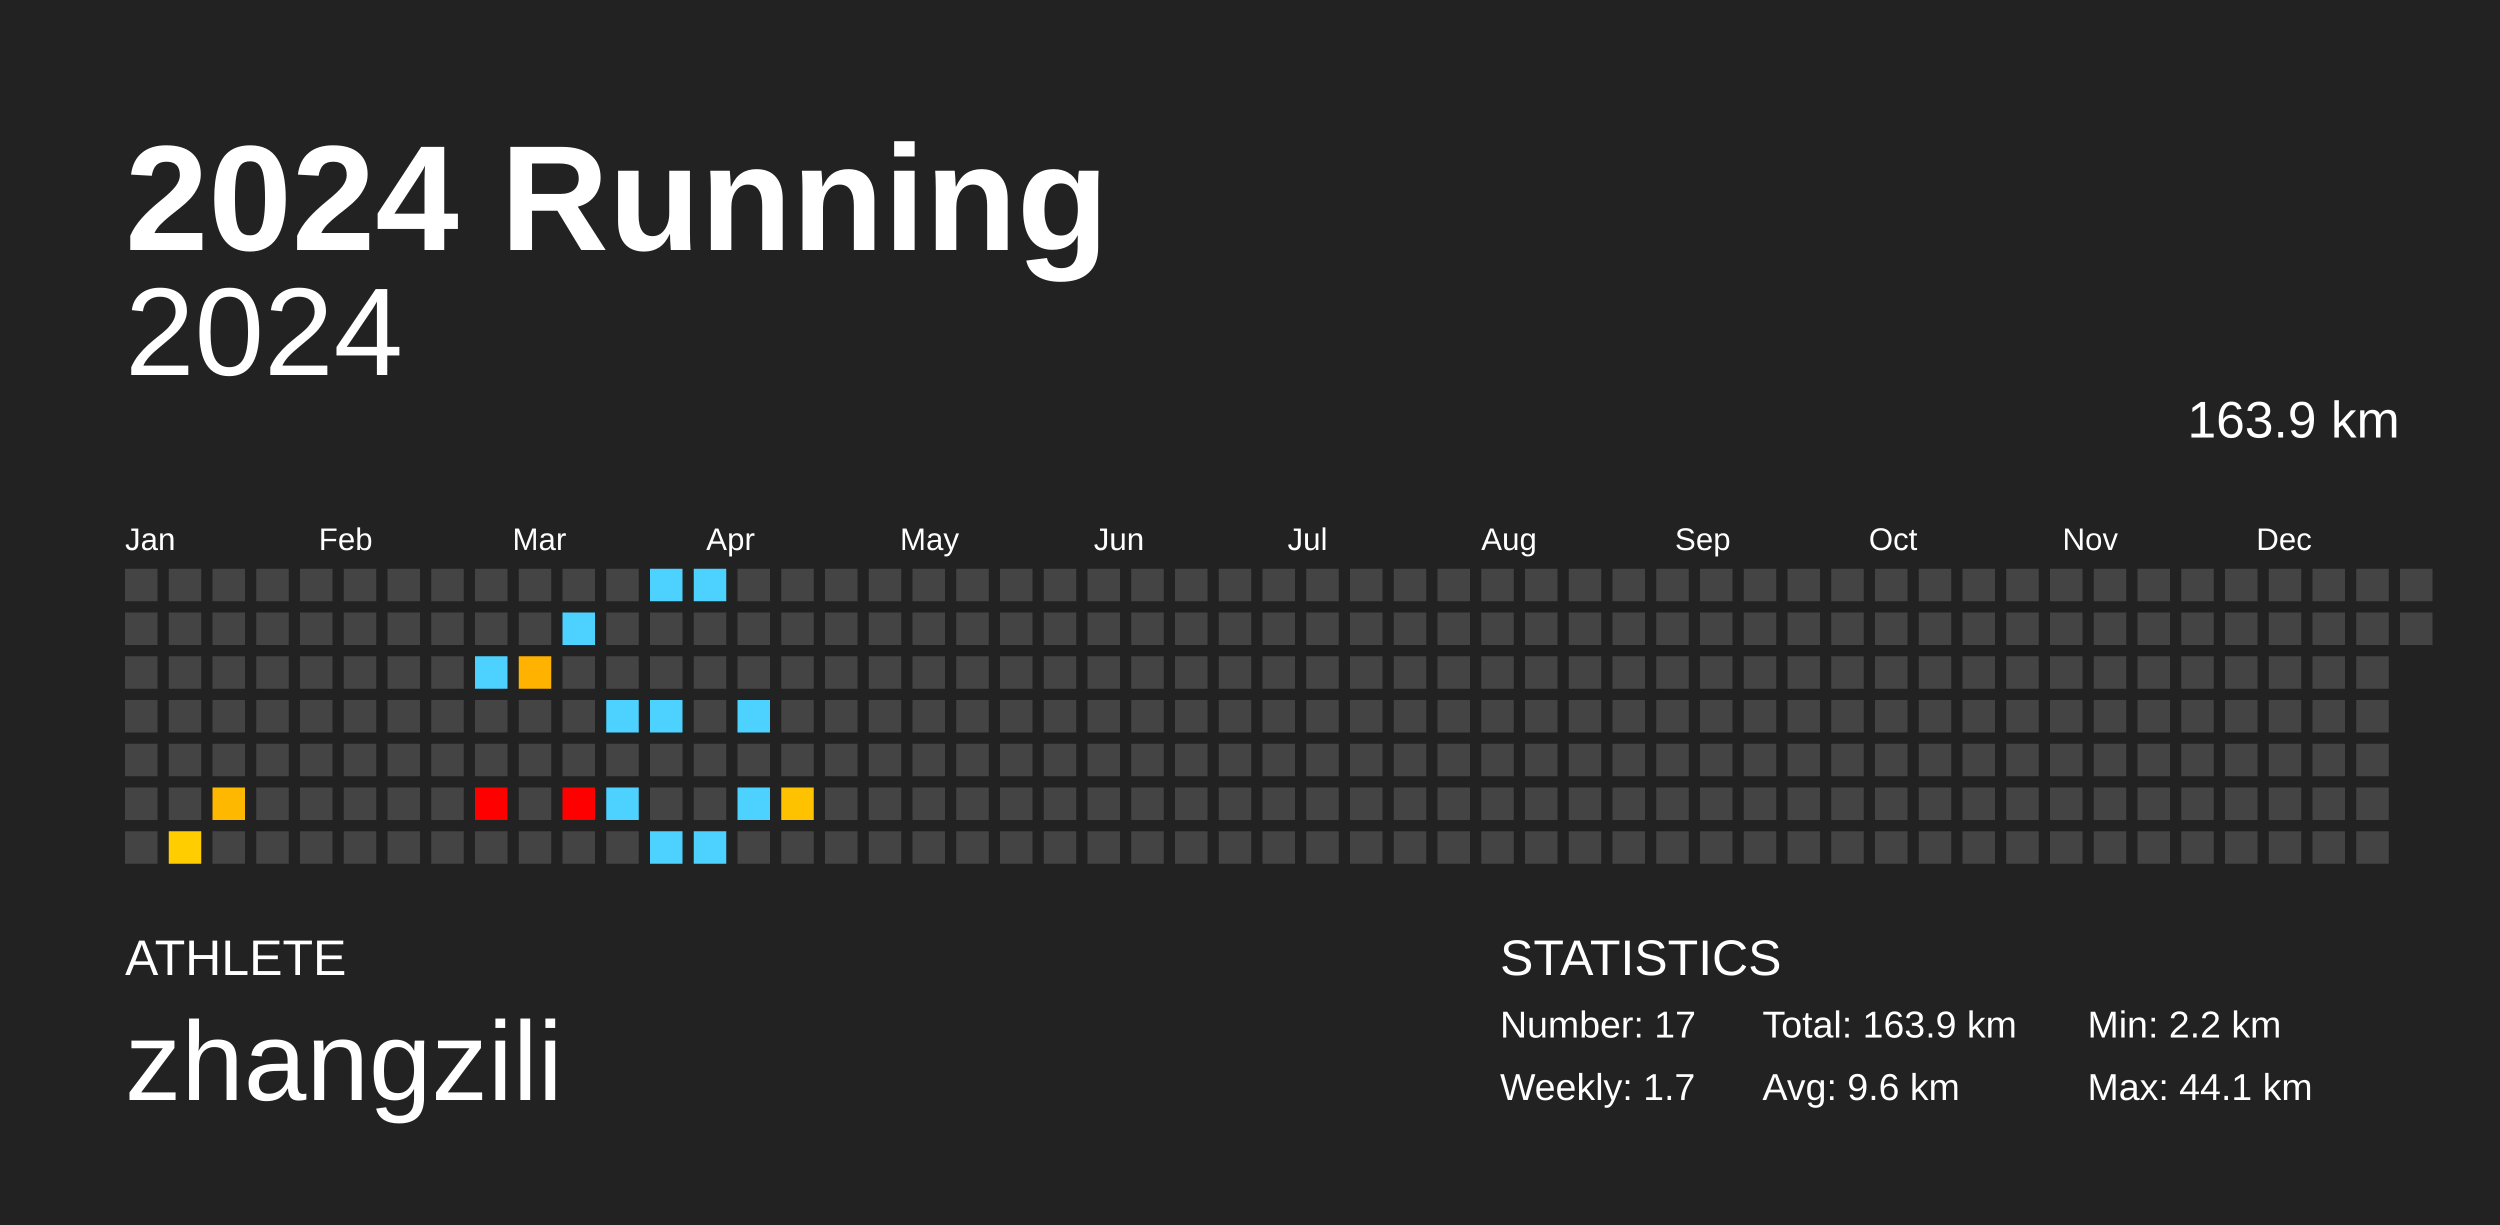
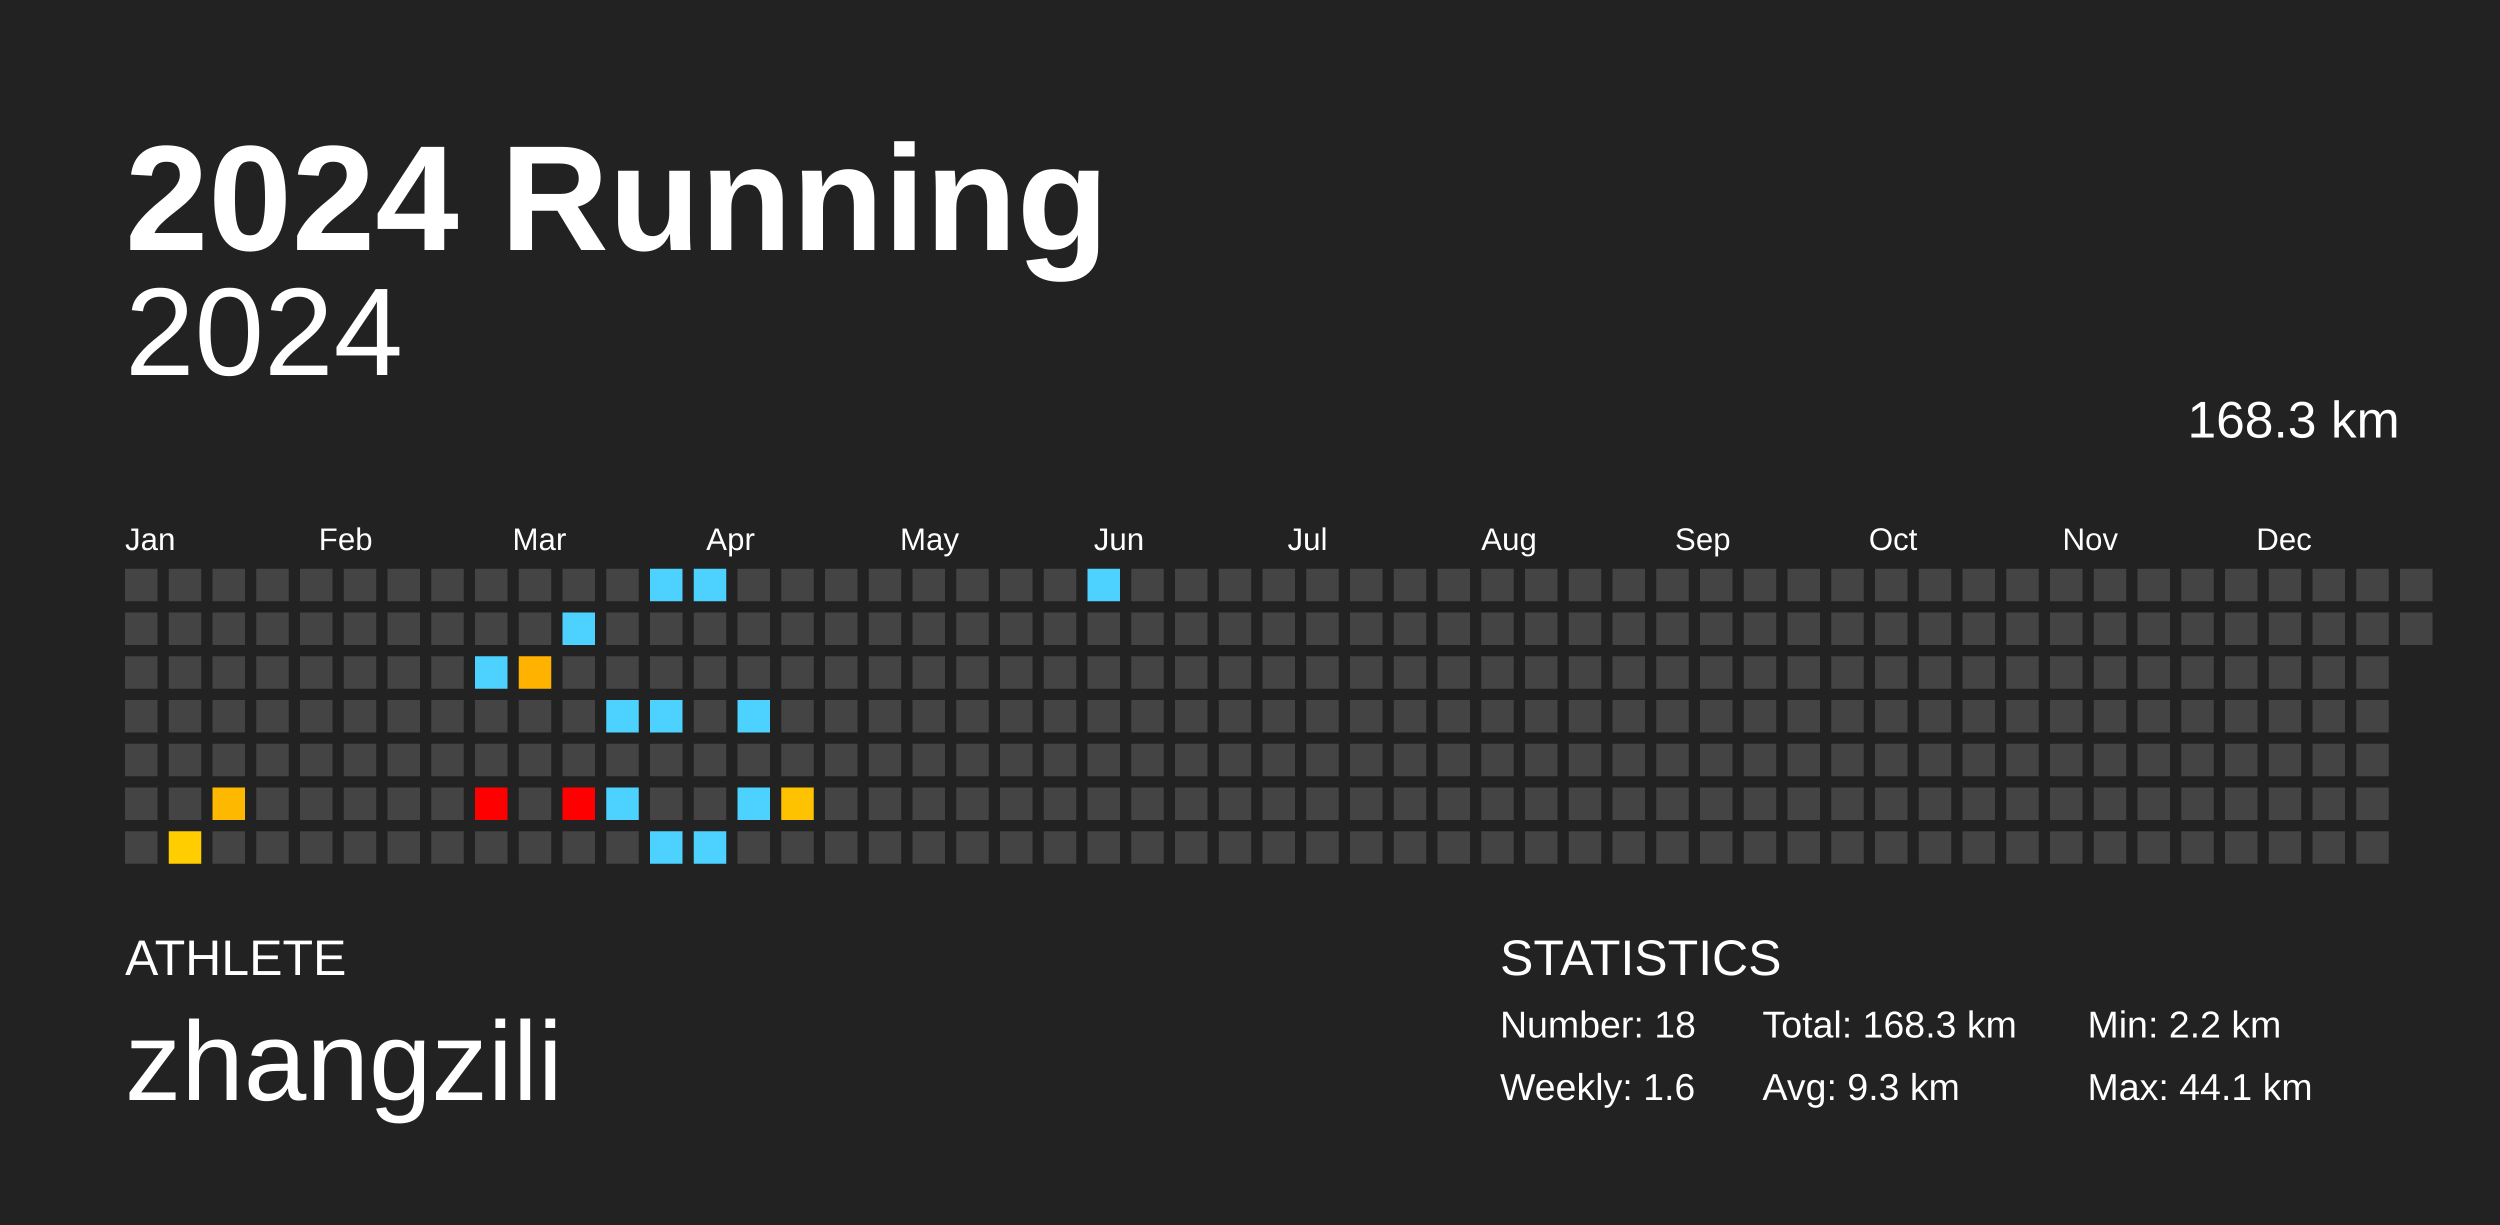
<svg xmlns="http://www.w3.org/2000/svg" baseProfile="full" height="98mm" version="1.1" viewBox="0,0,200,98" width="200mm">
  <defs />
  <rect fill="#222222" height="98" width="200" x="0" y="0" />
  <text fill="#FFFFFF" style="font-size:12px; font-family:Arial; font-weight:bold;" x="10" y="20">2024 Running</text>
  <text fill="#FFFFFF" style="font-size:4px; font-family:Arial" x="10" y="78">ATHLETE</text>
  <text fill="#FFFFFF" style="font-size:9px; font-family:Arial" x="10" y="88">zhangzili</text>
  <text fill="#FFFFFF" style="font-size:4px; font-family:Arial" x="120" y="78">STATISTICS</text>
-   <text fill="#FFFFFF" style="font-size:3px; font-family:Arial" x="120" y="83">Number: 17</text>
-   <text fill="#FFFFFF" style="font-size:3px; font-family:Arial" x="120" y="88">Weekly: 1.7</text>
-   <text fill="#FFFFFF" style="font-size:3px; font-family:Arial" x="141" y="83">Total: 163.9 km</text>
-   <text fill="#FFFFFF" style="font-size:3px; font-family:Arial" x="141" y="88">Avg: 9.6 km</text>
+   <text fill="#FFFFFF" style="font-size:3px; font-family:Arial" x="120" y="83">Number: 18</text>
+   <text fill="#FFFFFF" style="font-size:3px; font-family:Arial" x="120" y="88">Weekly: 1.6</text>
+   <text fill="#FFFFFF" style="font-size:3px; font-family:Arial" x="141" y="83">Total: 168.3 km</text>
+   <text fill="#FFFFFF" style="font-size:3px; font-family:Arial" x="141" y="88">Avg: 9.3 km</text>
  <text fill="#FFFFFF" style="font-size:3px; font-family:Arial" x="167" y="83">Min: 2.2 km</text>
  <text fill="#FFFFFF" style="font-size:3px; font-family:Arial" x="167" y="88">Max: 44.1 km</text>
  <text alignment-baseline="hanging" fill="#FFFFFF" style="font-size:10.0px; font-family:Arial;" x="10" y="30">2024</text>
-   <text alignment-baseline="hanging" fill="#FFFFFF" style="font-size:4.125px; font-family:Arial;" x="175" y="35">163.9 km</text>
+   <text alignment-baseline="hanging" fill="#FFFFFF" style="font-size:4.125px; font-family:Arial;" x="175" y="35">168.3 km</text>
  <text fill="#FFFFFF" style="font-size:2.5px; font-family:Arial" x="10.0" y="44">Jan</text>
  <text fill="#FFFFFF" style="font-size:2.5px; font-family:Arial" x="25.5" y="44">Feb</text>
  <text fill="#FFFFFF" style="font-size:2.5px; font-family:Arial" x="41.0" y="44">Mar</text>
  <text fill="#FFFFFF" style="font-size:2.5px; font-family:Arial" x="56.5" y="44">Apr</text>
  <text fill="#FFFFFF" style="font-size:2.5px; font-family:Arial" x="72.0" y="44">May</text>
  <text fill="#FFFFFF" style="font-size:2.5px; font-family:Arial" x="87.5" y="44">Jun</text>
  <text fill="#FFFFFF" style="font-size:2.5px; font-family:Arial" x="103.0" y="44">Jul</text>
  <text fill="#FFFFFF" style="font-size:2.5px; font-family:Arial" x="118.5" y="44">Aug</text>
  <text fill="#FFFFFF" style="font-size:2.5px; font-family:Arial" x="134.0" y="44">Sep</text>
  <text fill="#FFFFFF" style="font-size:2.5px; font-family:Arial" x="149.5" y="44">Oct</text>
  <text fill="#FFFFFF" style="font-size:2.5px; font-family:Arial" x="165.0" y="44">Nov</text>
  <text fill="#FFFFFF" style="font-size:2.5px; font-family:Arial" x="180.5" y="44">Dec</text>
  <rect fill="#444444" height="2.6" width="2.6" x="10.0" y="45.5" />
  <rect fill="#444444" height="2.6" width="2.6" x="10.0" y="49.0" />
  <rect fill="#444444" height="2.6" width="2.6" x="10.0" y="52.5" />
  <rect fill="#444444" height="2.6" width="2.6" x="10.0" y="56.0" />
  <rect fill="#444444" height="2.6" width="2.6" x="10.0" y="59.5" />
  <rect fill="#444444" height="2.6" width="2.6" x="10.0" y="63.0" />
  <rect fill="#444444" height="2.6" width="2.6" x="10.0" y="66.5" />
  <rect fill="#444444" height="2.6" width="2.6" x="13.5" y="45.5" />
  <rect fill="#444444" height="2.6" width="2.6" x="13.5" y="49.0" />
  <rect fill="#444444" height="2.6" width="2.6" x="13.5" y="52.5" />
  <rect fill="#444444" height="2.6" width="2.6" x="13.5" y="56.0" />
  <rect fill="#444444" height="2.6" width="2.6" x="13.5" y="59.5" />
  <rect fill="#444444" height="2.6" width="2.6" x="13.5" y="63.0" />
  <rect fill="#ffcd00" height="2.6" width="2.6" x="13.5" y="66.5" />
  <rect fill="#444444" height="2.6" width="2.6" x="17.0" y="45.5" />
  <rect fill="#444444" height="2.6" width="2.6" x="17.0" y="49.0" />
  <rect fill="#444444" height="2.6" width="2.6" x="17.0" y="52.5" />
  <rect fill="#444444" height="2.6" width="2.6" x="17.0" y="56.0" />
  <rect fill="#444444" height="2.6" width="2.6" x="17.0" y="59.5" />
  <rect fill="#ffb800" height="2.6" width="2.6" x="17.0" y="63.0" />
  <rect fill="#444444" height="2.6" width="2.6" x="17.0" y="66.5" />
  <rect fill="#444444" height="2.6" width="2.6" x="20.5" y="45.5" />
  <rect fill="#444444" height="2.6" width="2.6" x="20.5" y="49.0" />
  <rect fill="#444444" height="2.6" width="2.6" x="20.5" y="52.5" />
  <rect fill="#444444" height="2.6" width="2.6" x="20.5" y="56.0" />
  <rect fill="#444444" height="2.6" width="2.6" x="20.5" y="59.5" />
  <rect fill="#444444" height="2.6" width="2.6" x="20.5" y="63.0" />
  <rect fill="#444444" height="2.6" width="2.6" x="20.5" y="66.5" />
  <rect fill="#444444" height="2.6" width="2.6" x="24.0" y="45.5" />
  <rect fill="#444444" height="2.6" width="2.6" x="24.0" y="49.0" />
  <rect fill="#444444" height="2.6" width="2.6" x="24.0" y="52.5" />
  <rect fill="#444444" height="2.6" width="2.6" x="24.0" y="56.0" />
  <rect fill="#444444" height="2.6" width="2.6" x="24.0" y="59.5" />
  <rect fill="#444444" height="2.6" width="2.6" x="24.0" y="63.0" />
  <rect fill="#444444" height="2.6" width="2.6" x="24.0" y="66.5" />
  <rect fill="#444444" height="2.6" width="2.6" x="27.5" y="45.5" />
  <rect fill="#444444" height="2.6" width="2.6" x="27.5" y="49.0" />
  <rect fill="#444444" height="2.6" width="2.6" x="27.5" y="52.5" />
  <rect fill="#444444" height="2.6" width="2.6" x="27.5" y="56.0" />
  <rect fill="#444444" height="2.6" width="2.6" x="27.5" y="59.5" />
  <rect fill="#444444" height="2.6" width="2.6" x="27.5" y="63.0" />
  <rect fill="#444444" height="2.6" width="2.6" x="27.5" y="66.5" />
  <rect fill="#444444" height="2.6" width="2.6" x="31.0" y="45.5" />
  <rect fill="#444444" height="2.6" width="2.6" x="31.0" y="49.0" />
  <rect fill="#444444" height="2.6" width="2.6" x="31.0" y="52.5" />
  <rect fill="#444444" height="2.6" width="2.6" x="31.0" y="56.0" />
  <rect fill="#444444" height="2.6" width="2.6" x="31.0" y="59.5" />
  <rect fill="#444444" height="2.6" width="2.6" x="31.0" y="63.0" />
  <rect fill="#444444" height="2.6" width="2.6" x="31.0" y="66.5" />
  <rect fill="#444444" height="2.6" width="2.6" x="34.5" y="45.5" />
  <rect fill="#444444" height="2.6" width="2.6" x="34.5" y="49.0" />
  <rect fill="#444444" height="2.6" width="2.6" x="34.5" y="52.5" />
  <rect fill="#444444" height="2.6" width="2.6" x="34.5" y="56.0" />
  <rect fill="#444444" height="2.6" width="2.6" x="34.5" y="59.5" />
  <rect fill="#444444" height="2.6" width="2.6" x="34.5" y="63.0" />
  <rect fill="#444444" height="2.6" width="2.6" x="34.5" y="66.5" />
  <rect fill="#444444" height="2.6" width="2.6" x="38.0" y="45.5" />
  <rect fill="#444444" height="2.6" width="2.6" x="38.0" y="49.0" />
  <rect fill="#4dd2ff" height="2.6" width="2.6" x="38.0" y="52.5" />
  <rect fill="#444444" height="2.6" width="2.6" x="38.0" y="56.0" />
  <rect fill="#444444" height="2.6" width="2.6" x="38.0" y="59.5" />
  <rect fill="red" height="2.6" width="2.6" x="38.0" y="63.0" />
  <rect fill="#444444" height="2.6" width="2.6" x="38.0" y="66.5" />
  <rect fill="#444444" height="2.6" width="2.6" x="41.5" y="45.5" />
  <rect fill="#444444" height="2.6" width="2.6" x="41.5" y="49.0" />
  <rect fill="#ffb200" height="2.6" width="2.6" x="41.5" y="52.5" />
  <rect fill="#444444" height="2.6" width="2.6" x="41.5" y="56.0" />
  <rect fill="#444444" height="2.6" width="2.6" x="41.5" y="59.5" />
  <rect fill="#444444" height="2.6" width="2.6" x="41.5" y="63.0" />
  <rect fill="#444444" height="2.6" width="2.6" x="41.5" y="66.5" />
  <rect fill="#444444" height="2.6" width="2.6" x="45.0" y="45.5" />
  <rect fill="#4dd2ff" height="2.6" width="2.6" x="45.0" y="49.0" />
  <rect fill="#444444" height="2.6" width="2.6" x="45.0" y="52.5" />
  <rect fill="#444444" height="2.6" width="2.6" x="45.0" y="56.0" />
  <rect fill="#444444" height="2.6" width="2.6" x="45.0" y="59.5" />
  <rect fill="red" height="2.6" width="2.6" x="45.0" y="63.0" />
  <rect fill="#444444" height="2.6" width="2.6" x="45.0" y="66.5" />
  <rect fill="#444444" height="2.6" width="2.6" x="48.5" y="45.5" />
  <rect fill="#444444" height="2.6" width="2.6" x="48.5" y="49.0" />
  <rect fill="#444444" height="2.6" width="2.6" x="48.5" y="52.5" />
  <rect fill="#4dd2ff" height="2.6" width="2.6" x="48.5" y="56.0" />
  <rect fill="#444444" height="2.6" width="2.6" x="48.5" y="59.5" />
  <rect fill="#4dd2ff" height="2.6" width="2.6" x="48.5" y="63.0" />
  <rect fill="#444444" height="2.6" width="2.6" x="48.5" y="66.5" />
  <rect fill="#4dd2ff" height="2.6" width="2.6" x="52.0" y="45.5" />
  <rect fill="#444444" height="2.6" width="2.6" x="52.0" y="49.0" />
  <rect fill="#444444" height="2.6" width="2.6" x="52.0" y="52.5" />
  <rect fill="#4dd2ff" height="2.6" width="2.6" x="52.0" y="56.0" />
  <rect fill="#444444" height="2.6" width="2.6" x="52.0" y="59.5" />
  <rect fill="#444444" height="2.6" width="2.6" x="52.0" y="63.0" />
  <rect fill="#4dd2ff" height="2.6" width="2.6" x="52.0" y="66.5" />
  <rect fill="#4dd2ff" height="2.6" width="2.6" x="55.5" y="45.5" />
  <rect fill="#444444" height="2.6" width="2.6" x="55.5" y="49.0" />
  <rect fill="#444444" height="2.6" width="2.6" x="55.5" y="52.5" />
  <rect fill="#444444" height="2.6" width="2.6" x="55.5" y="56.0" />
  <rect fill="#444444" height="2.6" width="2.6" x="55.5" y="59.5" />
  <rect fill="#444444" height="2.6" width="2.6" x="55.5" y="63.0" />
  <rect fill="#4dd2ff" height="2.6" width="2.6" x="55.5" y="66.5" />
  <rect fill="#444444" height="2.6" width="2.6" x="59.0" y="45.5" />
  <rect fill="#444444" height="2.6" width="2.6" x="59.0" y="49.0" />
  <rect fill="#444444" height="2.6" width="2.6" x="59.0" y="52.5" />
  <rect fill="#4dd2ff" height="2.6" width="2.6" x="59.0" y="56.0" />
  <rect fill="#444444" height="2.6" width="2.6" x="59.0" y="59.5" />
  <rect fill="#4dd2ff" height="2.6" width="2.6" x="59.0" y="63.0" />
  <rect fill="#444444" height="2.6" width="2.6" x="59.0" y="66.5" />
  <rect fill="#444444" height="2.6" width="2.6" x="62.5" y="45.5" />
  <rect fill="#444444" height="2.6" width="2.6" x="62.5" y="49.0" />
  <rect fill="#444444" height="2.6" width="2.6" x="62.5" y="52.5" />
  <rect fill="#444444" height="2.6" width="2.6" x="62.5" y="56.0" />
  <rect fill="#444444" height="2.6" width="2.6" x="62.5" y="59.5" />
  <rect fill="#ffc200" height="2.6" width="2.6" x="62.5" y="63.0" />
  <rect fill="#444444" height="2.6" width="2.6" x="62.5" y="66.5" />
  <rect fill="#444444" height="2.6" width="2.6" x="66.0" y="45.5" />
  <rect fill="#444444" height="2.6" width="2.6" x="66.0" y="49.0" />
  <rect fill="#444444" height="2.6" width="2.6" x="66.0" y="52.5" />
  <rect fill="#444444" height="2.6" width="2.6" x="66.0" y="56.0" />
  <rect fill="#444444" height="2.6" width="2.6" x="66.0" y="59.5" />
  <rect fill="#444444" height="2.6" width="2.6" x="66.0" y="63.0" />
  <rect fill="#444444" height="2.6" width="2.6" x="66.0" y="66.5" />
  <rect fill="#444444" height="2.6" width="2.6" x="69.5" y="45.5" />
  <rect fill="#444444" height="2.6" width="2.6" x="69.5" y="49.0" />
  <rect fill="#444444" height="2.6" width="2.6" x="69.5" y="52.5" />
  <rect fill="#444444" height="2.6" width="2.6" x="69.5" y="56.0" />
  <rect fill="#444444" height="2.6" width="2.6" x="69.5" y="59.5" />
  <rect fill="#444444" height="2.6" width="2.6" x="69.5" y="63.0" />
  <rect fill="#444444" height="2.6" width="2.6" x="69.5" y="66.5" />
  <rect fill="#444444" height="2.6" width="2.6" x="73.0" y="45.5" />
  <rect fill="#444444" height="2.6" width="2.6" x="73.0" y="49.0" />
  <rect fill="#444444" height="2.6" width="2.6" x="73.0" y="52.5" />
  <rect fill="#444444" height="2.6" width="2.6" x="73.0" y="56.0" />
  <rect fill="#444444" height="2.6" width="2.6" x="73.0" y="59.5" />
  <rect fill="#444444" height="2.6" width="2.6" x="73.0" y="63.0" />
  <rect fill="#444444" height="2.6" width="2.6" x="73.0" y="66.5" />
  <rect fill="#444444" height="2.6" width="2.6" x="76.5" y="45.5" />
  <rect fill="#444444" height="2.6" width="2.6" x="76.5" y="49.0" />
  <rect fill="#444444" height="2.6" width="2.6" x="76.5" y="52.5" />
  <rect fill="#444444" height="2.6" width="2.6" x="76.5" y="56.0" />
  <rect fill="#444444" height="2.6" width="2.6" x="76.5" y="59.5" />
  <rect fill="#444444" height="2.6" width="2.6" x="76.5" y="63.0" />
  <rect fill="#444444" height="2.6" width="2.6" x="76.5" y="66.5" />
  <rect fill="#444444" height="2.6" width="2.6" x="80.0" y="45.5" />
  <rect fill="#444444" height="2.6" width="2.6" x="80.0" y="49.0" />
  <rect fill="#444444" height="2.6" width="2.6" x="80.0" y="52.5" />
  <rect fill="#444444" height="2.6" width="2.6" x="80.0" y="56.0" />
  <rect fill="#444444" height="2.6" width="2.6" x="80.0" y="59.5" />
  <rect fill="#444444" height="2.6" width="2.6" x="80.0" y="63.0" />
  <rect fill="#444444" height="2.6" width="2.6" x="80.0" y="66.5" />
  <rect fill="#444444" height="2.6" width="2.6" x="83.5" y="45.5" />
  <rect fill="#444444" height="2.6" width="2.6" x="83.5" y="49.0" />
  <rect fill="#444444" height="2.6" width="2.6" x="83.5" y="52.5" />
  <rect fill="#444444" height="2.6" width="2.6" x="83.5" y="56.0" />
  <rect fill="#444444" height="2.6" width="2.6" x="83.5" y="59.5" />
  <rect fill="#444444" height="2.6" width="2.6" x="83.5" y="63.0" />
  <rect fill="#444444" height="2.6" width="2.6" x="83.5" y="66.5" />
-   <rect fill="#444444" height="2.6" width="2.6" x="87.0" y="45.5" />
+   <rect fill="#4dd2ff" height="2.6" width="2.6" x="87.0" y="45.5" />
  <rect fill="#444444" height="2.6" width="2.6" x="87.0" y="49.0" />
  <rect fill="#444444" height="2.6" width="2.6" x="87.0" y="52.5" />
  <rect fill="#444444" height="2.6" width="2.6" x="87.0" y="56.0" />
  <rect fill="#444444" height="2.6" width="2.6" x="87.0" y="59.5" />
  <rect fill="#444444" height="2.6" width="2.6" x="87.0" y="63.0" />
  <rect fill="#444444" height="2.6" width="2.6" x="87.0" y="66.5" />
  <rect fill="#444444" height="2.6" width="2.6" x="90.5" y="45.5" />
  <rect fill="#444444" height="2.6" width="2.6" x="90.5" y="49.0" />
  <rect fill="#444444" height="2.6" width="2.6" x="90.5" y="52.5" />
  <rect fill="#444444" height="2.6" width="2.6" x="90.5" y="56.0" />
  <rect fill="#444444" height="2.6" width="2.6" x="90.5" y="59.5" />
  <rect fill="#444444" height="2.6" width="2.6" x="90.5" y="63.0" />
  <rect fill="#444444" height="2.6" width="2.6" x="90.5" y="66.5" />
  <rect fill="#444444" height="2.6" width="2.6" x="94.0" y="45.5" />
  <rect fill="#444444" height="2.6" width="2.6" x="94.0" y="49.0" />
  <rect fill="#444444" height="2.6" width="2.6" x="94.0" y="52.5" />
  <rect fill="#444444" height="2.6" width="2.6" x="94.0" y="56.0" />
  <rect fill="#444444" height="2.6" width="2.6" x="94.0" y="59.5" />
  <rect fill="#444444" height="2.6" width="2.6" x="94.0" y="63.0" />
  <rect fill="#444444" height="2.6" width="2.6" x="94.0" y="66.5" />
  <rect fill="#444444" height="2.6" width="2.6" x="97.5" y="45.5" />
  <rect fill="#444444" height="2.6" width="2.6" x="97.5" y="49.0" />
  <rect fill="#444444" height="2.6" width="2.6" x="97.5" y="52.5" />
  <rect fill="#444444" height="2.6" width="2.6" x="97.5" y="56.0" />
  <rect fill="#444444" height="2.6" width="2.6" x="97.5" y="59.5" />
  <rect fill="#444444" height="2.6" width="2.6" x="97.5" y="63.0" />
  <rect fill="#444444" height="2.6" width="2.6" x="97.5" y="66.5" />
  <rect fill="#444444" height="2.6" width="2.6" x="101.0" y="45.5" />
  <rect fill="#444444" height="2.6" width="2.6" x="101.0" y="49.0" />
  <rect fill="#444444" height="2.6" width="2.6" x="101.0" y="52.5" />
  <rect fill="#444444" height="2.6" width="2.6" x="101.0" y="56.0" />
  <rect fill="#444444" height="2.6" width="2.6" x="101.0" y="59.5" />
  <rect fill="#444444" height="2.6" width="2.6" x="101.0" y="63.0" />
  <rect fill="#444444" height="2.6" width="2.6" x="101.0" y="66.5" />
  <rect fill="#444444" height="2.6" width="2.6" x="104.5" y="45.5" />
  <rect fill="#444444" height="2.6" width="2.6" x="104.5" y="49.0" />
  <rect fill="#444444" height="2.6" width="2.6" x="104.5" y="52.5" />
  <rect fill="#444444" height="2.6" width="2.6" x="104.5" y="56.0" />
  <rect fill="#444444" height="2.6" width="2.6" x="104.5" y="59.5" />
  <rect fill="#444444" height="2.6" width="2.6" x="104.5" y="63.0" />
  <rect fill="#444444" height="2.6" width="2.6" x="104.5" y="66.5" />
  <rect fill="#444444" height="2.6" width="2.6" x="108.0" y="45.5" />
  <rect fill="#444444" height="2.6" width="2.6" x="108.0" y="49.0" />
  <rect fill="#444444" height="2.6" width="2.6" x="108.0" y="52.5" />
  <rect fill="#444444" height="2.6" width="2.6" x="108.0" y="56.0" />
  <rect fill="#444444" height="2.6" width="2.6" x="108.0" y="59.5" />
  <rect fill="#444444" height="2.6" width="2.6" x="108.0" y="63.0" />
  <rect fill="#444444" height="2.6" width="2.6" x="108.0" y="66.5" />
  <rect fill="#444444" height="2.6" width="2.6" x="111.5" y="45.5" />
  <rect fill="#444444" height="2.6" width="2.6" x="111.5" y="49.0" />
  <rect fill="#444444" height="2.6" width="2.6" x="111.5" y="52.5" />
  <rect fill="#444444" height="2.6" width="2.6" x="111.5" y="56.0" />
  <rect fill="#444444" height="2.6" width="2.6" x="111.5" y="59.5" />
  <rect fill="#444444" height="2.6" width="2.6" x="111.5" y="63.0" />
  <rect fill="#444444" height="2.6" width="2.6" x="111.5" y="66.5" />
  <rect fill="#444444" height="2.6" width="2.6" x="115.0" y="45.5" />
  <rect fill="#444444" height="2.6" width="2.6" x="115.0" y="49.0" />
  <rect fill="#444444" height="2.6" width="2.6" x="115.0" y="52.5" />
  <rect fill="#444444" height="2.6" width="2.6" x="115.0" y="56.0" />
  <rect fill="#444444" height="2.6" width="2.6" x="115.0" y="59.5" />
  <rect fill="#444444" height="2.6" width="2.6" x="115.0" y="63.0" />
  <rect fill="#444444" height="2.6" width="2.6" x="115.0" y="66.5" />
  <rect fill="#444444" height="2.6" width="2.6" x="118.5" y="45.5" />
  <rect fill="#444444" height="2.6" width="2.6" x="118.5" y="49.0" />
  <rect fill="#444444" height="2.6" width="2.6" x="118.5" y="52.5" />
  <rect fill="#444444" height="2.6" width="2.6" x="118.5" y="56.0" />
  <rect fill="#444444" height="2.6" width="2.6" x="118.5" y="59.5" />
  <rect fill="#444444" height="2.6" width="2.6" x="118.5" y="63.0" />
  <rect fill="#444444" height="2.6" width="2.6" x="118.5" y="66.5" />
  <rect fill="#444444" height="2.6" width="2.6" x="122.0" y="45.5" />
  <rect fill="#444444" height="2.6" width="2.6" x="122.0" y="49.0" />
  <rect fill="#444444" height="2.6" width="2.6" x="122.0" y="52.5" />
  <rect fill="#444444" height="2.6" width="2.6" x="122.0" y="56.0" />
  <rect fill="#444444" height="2.6" width="2.6" x="122.0" y="59.5" />
  <rect fill="#444444" height="2.6" width="2.6" x="122.0" y="63.0" />
  <rect fill="#444444" height="2.6" width="2.6" x="122.0" y="66.5" />
  <rect fill="#444444" height="2.6" width="2.6" x="125.5" y="45.5" />
  <rect fill="#444444" height="2.6" width="2.6" x="125.5" y="49.0" />
  <rect fill="#444444" height="2.6" width="2.6" x="125.5" y="52.5" />
  <rect fill="#444444" height="2.6" width="2.6" x="125.5" y="56.0" />
  <rect fill="#444444" height="2.6" width="2.6" x="125.5" y="59.5" />
  <rect fill="#444444" height="2.6" width="2.6" x="125.5" y="63.0" />
  <rect fill="#444444" height="2.6" width="2.6" x="125.5" y="66.5" />
  <rect fill="#444444" height="2.6" width="2.6" x="129.0" y="45.5" />
  <rect fill="#444444" height="2.6" width="2.6" x="129.0" y="49.0" />
  <rect fill="#444444" height="2.6" width="2.6" x="129.0" y="52.5" />
  <rect fill="#444444" height="2.6" width="2.6" x="129.0" y="56.0" />
  <rect fill="#444444" height="2.6" width="2.6" x="129.0" y="59.5" />
  <rect fill="#444444" height="2.6" width="2.6" x="129.0" y="63.0" />
  <rect fill="#444444" height="2.6" width="2.6" x="129.0" y="66.5" />
  <rect fill="#444444" height="2.6" width="2.6" x="132.5" y="45.5" />
  <rect fill="#444444" height="2.6" width="2.6" x="132.5" y="49.0" />
  <rect fill="#444444" height="2.6" width="2.6" x="132.5" y="52.5" />
  <rect fill="#444444" height="2.6" width="2.6" x="132.5" y="56.0" />
  <rect fill="#444444" height="2.6" width="2.6" x="132.5" y="59.5" />
  <rect fill="#444444" height="2.6" width="2.6" x="132.5" y="63.0" />
  <rect fill="#444444" height="2.6" width="2.6" x="132.5" y="66.5" />
  <rect fill="#444444" height="2.6" width="2.6" x="136.0" y="45.5" />
  <rect fill="#444444" height="2.6" width="2.6" x="136.0" y="49.0" />
  <rect fill="#444444" height="2.6" width="2.6" x="136.0" y="52.5" />
  <rect fill="#444444" height="2.6" width="2.6" x="136.0" y="56.0" />
  <rect fill="#444444" height="2.6" width="2.6" x="136.0" y="59.5" />
  <rect fill="#444444" height="2.6" width="2.6" x="136.0" y="63.0" />
  <rect fill="#444444" height="2.6" width="2.6" x="136.0" y="66.5" />
  <rect fill="#444444" height="2.6" width="2.6" x="139.5" y="45.5" />
  <rect fill="#444444" height="2.6" width="2.6" x="139.5" y="49.0" />
  <rect fill="#444444" height="2.6" width="2.6" x="139.5" y="52.5" />
  <rect fill="#444444" height="2.6" width="2.6" x="139.5" y="56.0" />
  <rect fill="#444444" height="2.6" width="2.6" x="139.5" y="59.5" />
  <rect fill="#444444" height="2.6" width="2.6" x="139.5" y="63.0" />
  <rect fill="#444444" height="2.6" width="2.6" x="139.5" y="66.5" />
  <rect fill="#444444" height="2.6" width="2.6" x="143.0" y="45.5" />
  <rect fill="#444444" height="2.6" width="2.6" x="143.0" y="49.0" />
  <rect fill="#444444" height="2.6" width="2.6" x="143.0" y="52.5" />
  <rect fill="#444444" height="2.6" width="2.6" x="143.0" y="56.0" />
  <rect fill="#444444" height="2.6" width="2.6" x="143.0" y="59.5" />
  <rect fill="#444444" height="2.6" width="2.6" x="143.0" y="63.0" />
  <rect fill="#444444" height="2.6" width="2.6" x="143.0" y="66.5" />
  <rect fill="#444444" height="2.6" width="2.6" x="146.5" y="45.5" />
  <rect fill="#444444" height="2.6" width="2.6" x="146.5" y="49.0" />
  <rect fill="#444444" height="2.6" width="2.6" x="146.5" y="52.5" />
  <rect fill="#444444" height="2.6" width="2.6" x="146.5" y="56.0" />
  <rect fill="#444444" height="2.6" width="2.6" x="146.5" y="59.5" />
  <rect fill="#444444" height="2.6" width="2.6" x="146.5" y="63.0" />
  <rect fill="#444444" height="2.6" width="2.6" x="146.5" y="66.5" />
  <rect fill="#444444" height="2.6" width="2.6" x="150.0" y="45.5" />
  <rect fill="#444444" height="2.6" width="2.6" x="150.0" y="49.0" />
  <rect fill="#444444" height="2.6" width="2.6" x="150.0" y="52.5" />
  <rect fill="#444444" height="2.6" width="2.6" x="150.0" y="56.0" />
  <rect fill="#444444" height="2.6" width="2.6" x="150.0" y="59.5" />
  <rect fill="#444444" height="2.6" width="2.6" x="150.0" y="63.0" />
  <rect fill="#444444" height="2.6" width="2.6" x="150.0" y="66.5" />
  <rect fill="#444444" height="2.6" width="2.6" x="153.5" y="45.5" />
  <rect fill="#444444" height="2.6" width="2.6" x="153.5" y="49.0" />
  <rect fill="#444444" height="2.6" width="2.6" x="153.5" y="52.5" />
  <rect fill="#444444" height="2.6" width="2.6" x="153.5" y="56.0" />
  <rect fill="#444444" height="2.6" width="2.6" x="153.5" y="59.5" />
  <rect fill="#444444" height="2.6" width="2.6" x="153.5" y="63.0" />
  <rect fill="#444444" height="2.6" width="2.6" x="153.5" y="66.5" />
  <rect fill="#444444" height="2.6" width="2.6" x="157.0" y="45.5" />
  <rect fill="#444444" height="2.6" width="2.6" x="157.0" y="49.0" />
  <rect fill="#444444" height="2.6" width="2.6" x="157.0" y="52.5" />
  <rect fill="#444444" height="2.6" width="2.6" x="157.0" y="56.0" />
  <rect fill="#444444" height="2.6" width="2.6" x="157.0" y="59.5" />
  <rect fill="#444444" height="2.6" width="2.6" x="157.0" y="63.0" />
  <rect fill="#444444" height="2.6" width="2.6" x="157.0" y="66.5" />
  <rect fill="#444444" height="2.6" width="2.6" x="160.5" y="45.5" />
  <rect fill="#444444" height="2.6" width="2.6" x="160.5" y="49.0" />
  <rect fill="#444444" height="2.6" width="2.6" x="160.5" y="52.5" />
  <rect fill="#444444" height="2.6" width="2.6" x="160.5" y="56.0" />
  <rect fill="#444444" height="2.6" width="2.6" x="160.5" y="59.5" />
  <rect fill="#444444" height="2.6" width="2.6" x="160.5" y="63.0" />
  <rect fill="#444444" height="2.6" width="2.6" x="160.5" y="66.5" />
  <rect fill="#444444" height="2.6" width="2.6" x="164.0" y="45.5" />
  <rect fill="#444444" height="2.6" width="2.6" x="164.0" y="49.0" />
  <rect fill="#444444" height="2.6" width="2.6" x="164.0" y="52.5" />
  <rect fill="#444444" height="2.6" width="2.6" x="164.0" y="56.0" />
  <rect fill="#444444" height="2.6" width="2.6" x="164.0" y="59.5" />
  <rect fill="#444444" height="2.6" width="2.6" x="164.0" y="63.0" />
  <rect fill="#444444" height="2.6" width="2.6" x="164.0" y="66.5" />
  <rect fill="#444444" height="2.6" width="2.6" x="167.5" y="45.5" />
  <rect fill="#444444" height="2.6" width="2.6" x="167.5" y="49.0" />
  <rect fill="#444444" height="2.6" width="2.6" x="167.5" y="52.5" />
  <rect fill="#444444" height="2.6" width="2.6" x="167.5" y="56.0" />
  <rect fill="#444444" height="2.6" width="2.6" x="167.5" y="59.5" />
  <rect fill="#444444" height="2.6" width="2.6" x="167.5" y="63.0" />
  <rect fill="#444444" height="2.6" width="2.6" x="167.5" y="66.5" />
  <rect fill="#444444" height="2.6" width="2.6" x="171.0" y="45.5" />
  <rect fill="#444444" height="2.6" width="2.6" x="171.0" y="49.0" />
  <rect fill="#444444" height="2.6" width="2.6" x="171.0" y="52.5" />
  <rect fill="#444444" height="2.6" width="2.6" x="171.0" y="56.0" />
  <rect fill="#444444" height="2.6" width="2.6" x="171.0" y="59.5" />
  <rect fill="#444444" height="2.6" width="2.6" x="171.0" y="63.0" />
  <rect fill="#444444" height="2.6" width="2.6" x="171.0" y="66.5" />
  <rect fill="#444444" height="2.6" width="2.6" x="174.5" y="45.5" />
  <rect fill="#444444" height="2.6" width="2.6" x="174.5" y="49.0" />
  <rect fill="#444444" height="2.6" width="2.6" x="174.5" y="52.5" />
  <rect fill="#444444" height="2.6" width="2.6" x="174.5" y="56.0" />
  <rect fill="#444444" height="2.6" width="2.6" x="174.5" y="59.5" />
  <rect fill="#444444" height="2.6" width="2.6" x="174.5" y="63.0" />
  <rect fill="#444444" height="2.6" width="2.6" x="174.5" y="66.5" />
  <rect fill="#444444" height="2.6" width="2.6" x="178.0" y="45.5" />
  <rect fill="#444444" height="2.6" width="2.6" x="178.0" y="49.0" />
  <rect fill="#444444" height="2.6" width="2.6" x="178.0" y="52.5" />
  <rect fill="#444444" height="2.6" width="2.6" x="178.0" y="56.0" />
  <rect fill="#444444" height="2.6" width="2.6" x="178.0" y="59.5" />
  <rect fill="#444444" height="2.6" width="2.6" x="178.0" y="63.0" />
  <rect fill="#444444" height="2.6" width="2.6" x="178.0" y="66.5" />
  <rect fill="#444444" height="2.6" width="2.6" x="181.5" y="45.5" />
  <rect fill="#444444" height="2.6" width="2.6" x="181.5" y="49.0" />
  <rect fill="#444444" height="2.6" width="2.6" x="181.5" y="52.5" />
  <rect fill="#444444" height="2.6" width="2.6" x="181.5" y="56.0" />
  <rect fill="#444444" height="2.6" width="2.6" x="181.5" y="59.5" />
  <rect fill="#444444" height="2.6" width="2.6" x="181.5" y="63.0" />
  <rect fill="#444444" height="2.6" width="2.6" x="181.5" y="66.5" />
  <rect fill="#444444" height="2.6" width="2.6" x="185.0" y="45.5" />
  <rect fill="#444444" height="2.6" width="2.6" x="185.0" y="49.0" />
  <rect fill="#444444" height="2.6" width="2.6" x="185.0" y="52.5" />
  <rect fill="#444444" height="2.6" width="2.6" x="185.0" y="56.0" />
  <rect fill="#444444" height="2.6" width="2.6" x="185.0" y="59.5" />
  <rect fill="#444444" height="2.6" width="2.6" x="185.0" y="63.0" />
  <rect fill="#444444" height="2.6" width="2.6" x="185.0" y="66.5" />
  <rect fill="#444444" height="2.6" width="2.6" x="188.5" y="45.5" />
  <rect fill="#444444" height="2.6" width="2.6" x="188.5" y="49.0" />
  <rect fill="#444444" height="2.6" width="2.6" x="188.5" y="52.5" />
  <rect fill="#444444" height="2.6" width="2.6" x="188.5" y="56.0" />
  <rect fill="#444444" height="2.6" width="2.6" x="188.5" y="59.5" />
  <rect fill="#444444" height="2.6" width="2.6" x="188.5" y="63.0" />
  <rect fill="#444444" height="2.6" width="2.6" x="188.5" y="66.5" />
  <rect fill="#444444" height="2.6" width="2.6" x="192.0" y="45.5" />
  <rect fill="#444444" height="2.6" width="2.6" x="192.0" y="49.0" />
</svg>
